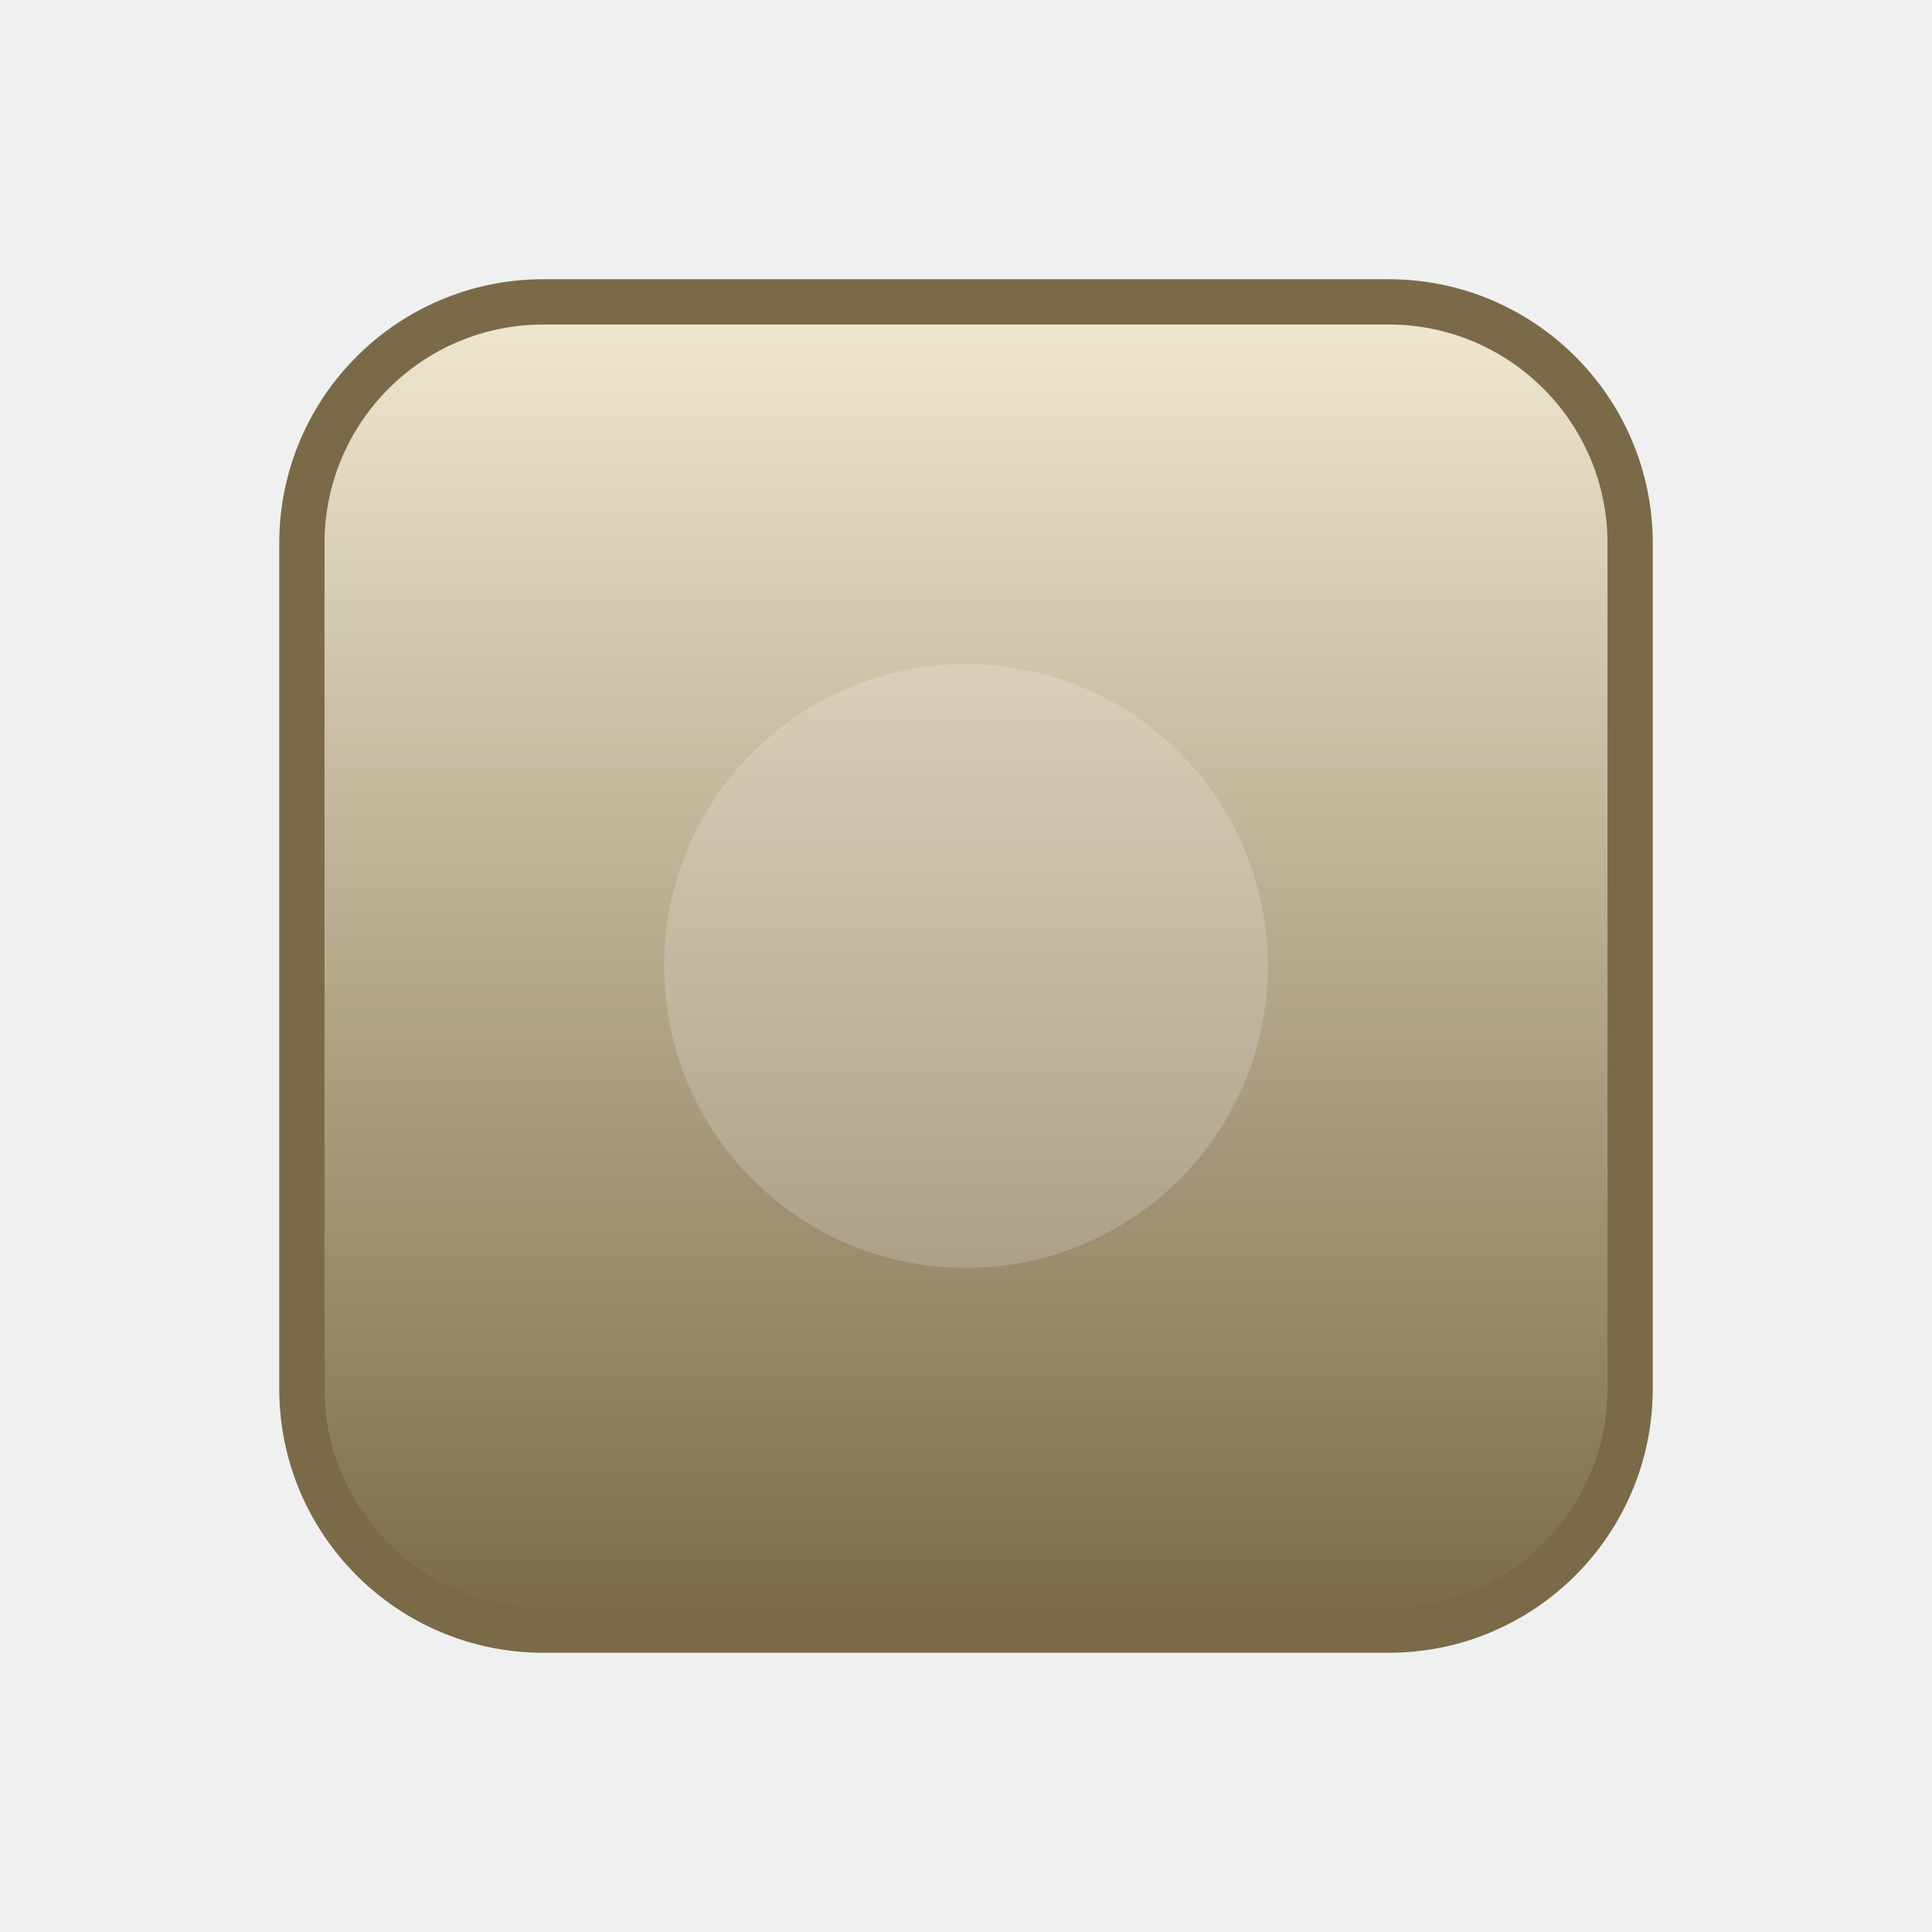
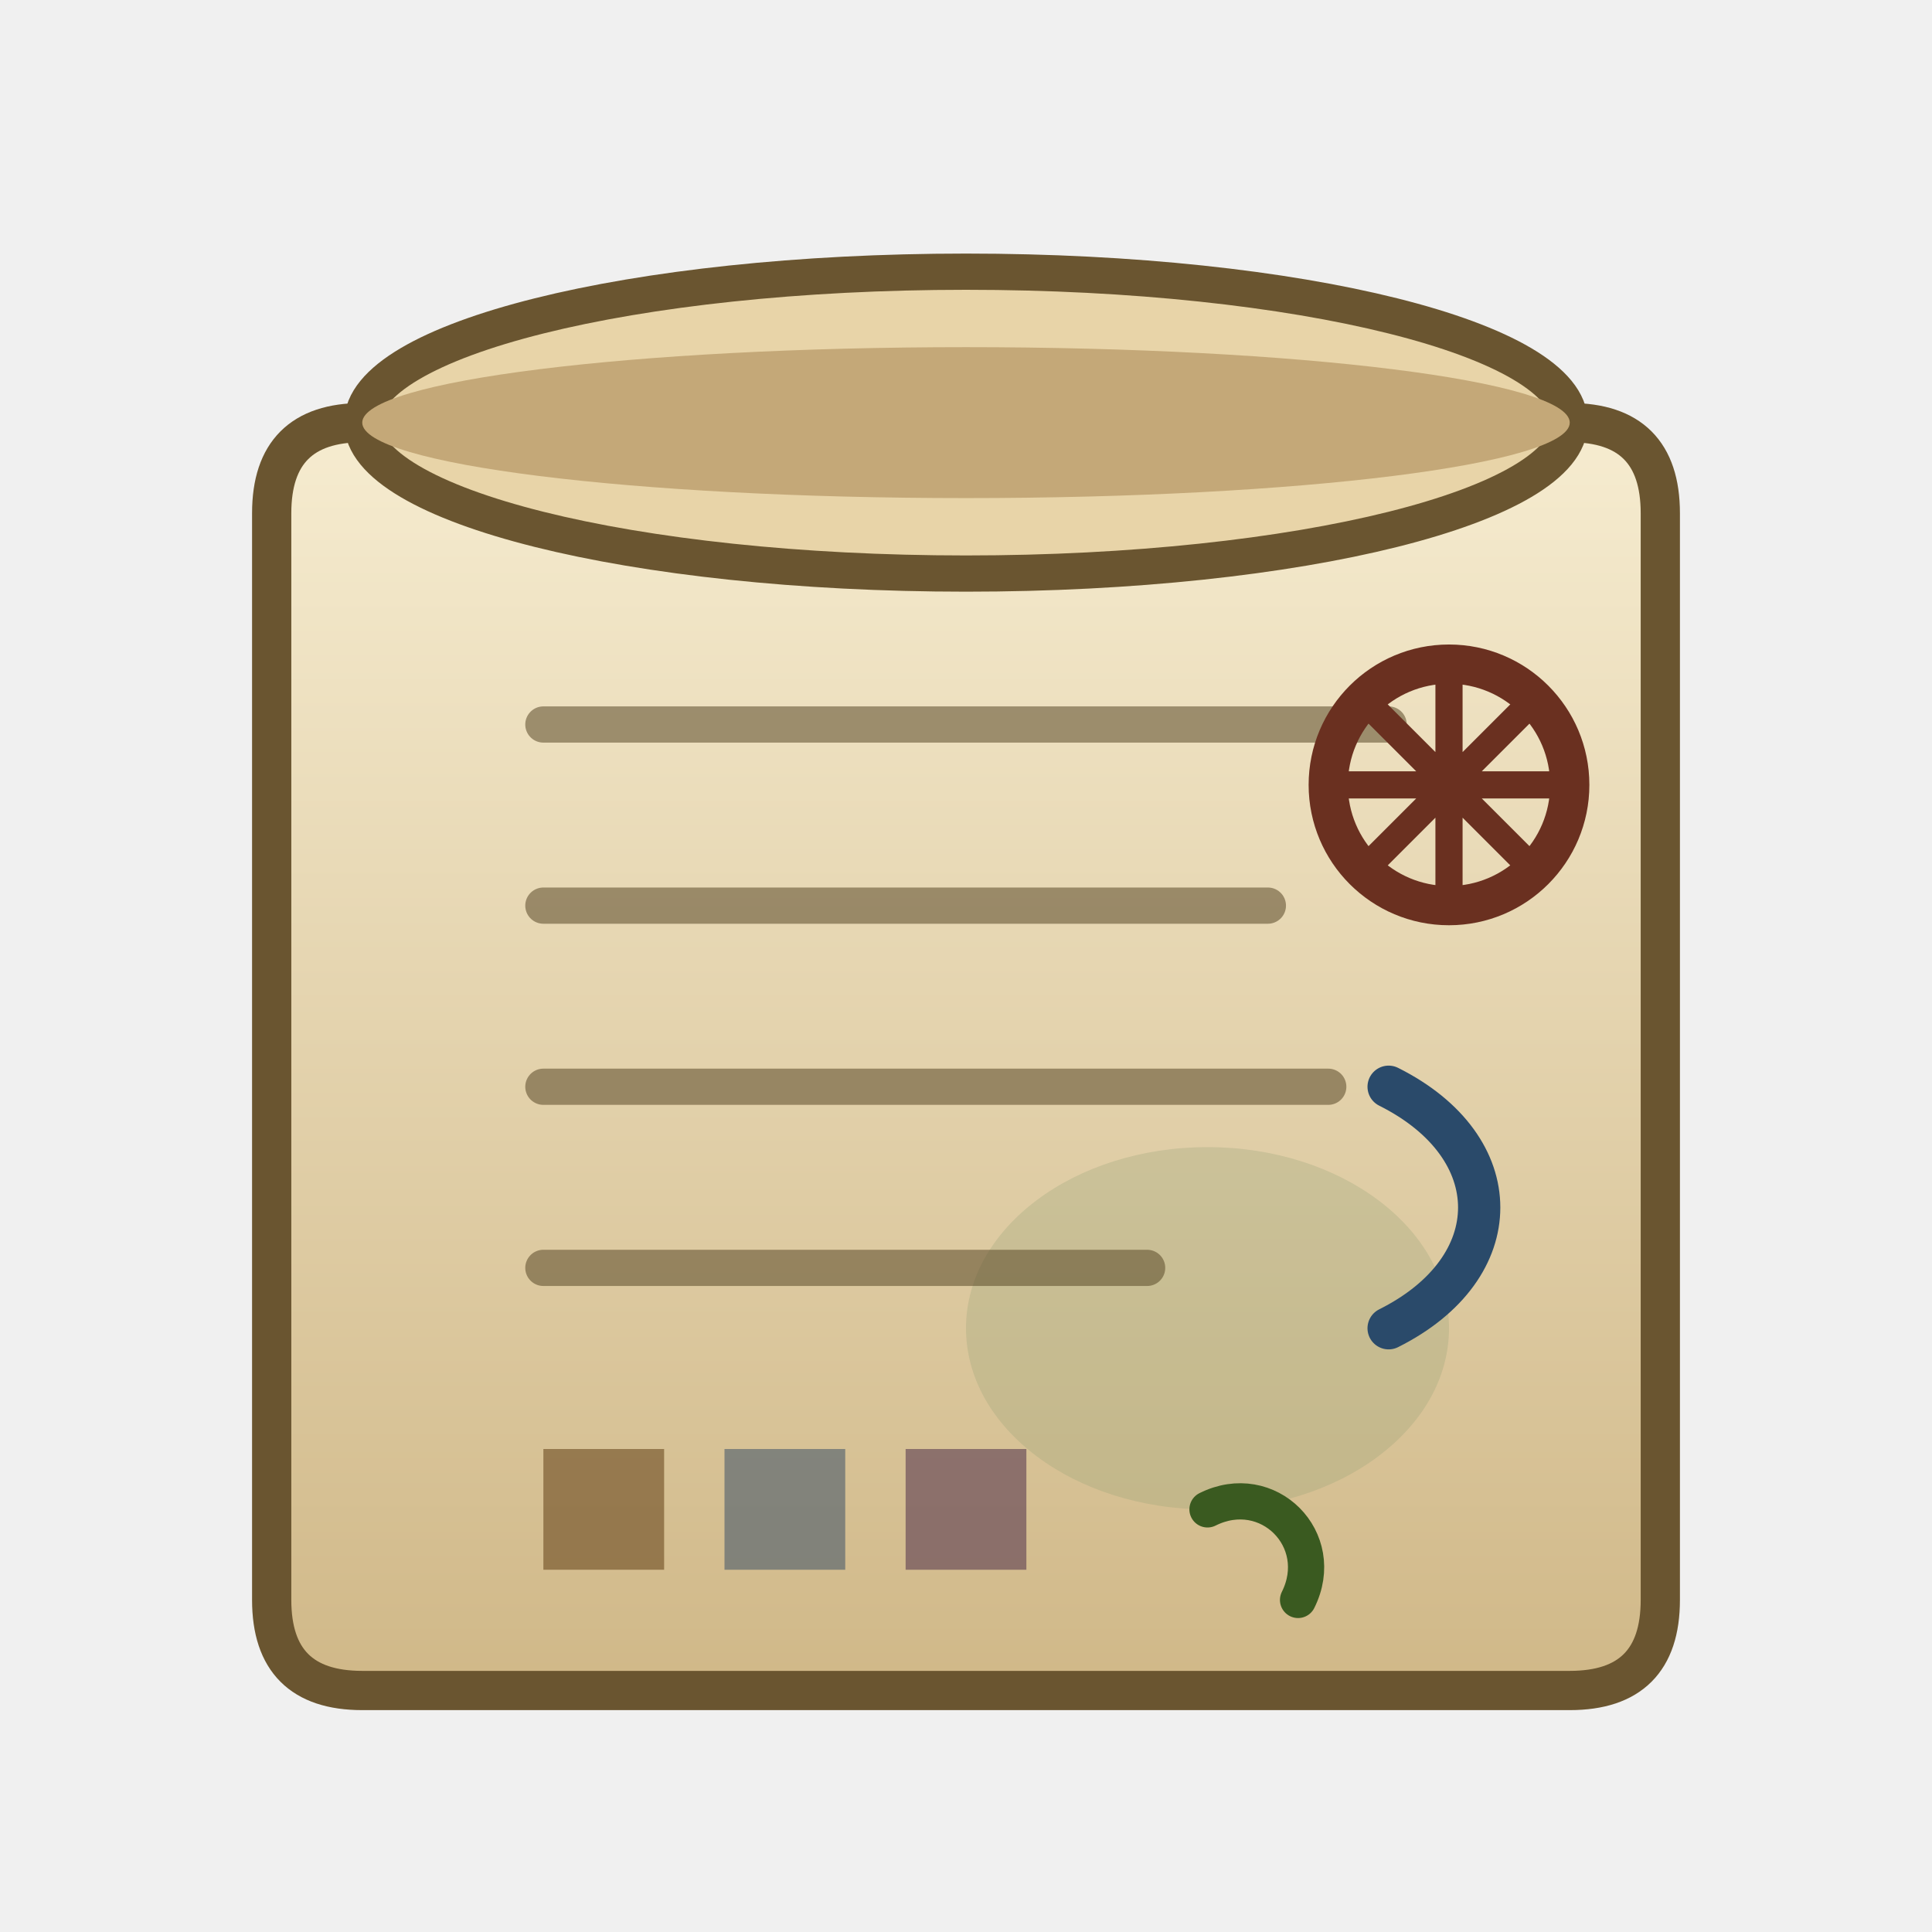
<svg xmlns="http://www.w3.org/2000/svg" viewBox="0 0 64 64" width="64" height="64">
  <defs>
-     <linearGradient id="g" x1="0" y1="0" x2="0" y2="1">
-       <stop offset="0%" stop-color="#f0e8d0" />
-       <stop offset="100%" stop-color="#7a6a48" />
+     <linearGradient id="parch" x1="0" y1="0" x2="0" y2="1">
+       <stop offset="0%" stop-color="#f6ecd0" />
+       <stop offset="100%" stop-color="#d0b888" />
    </linearGradient>
  </defs>
-   <rect x="10" y="10" width="44" height="44" rx="8" fill="url(#g)" stroke="#7a6a48" stroke-width="1.5" />
-   <circle cx="32" cy="32" r="10" fill="#fff" fill-opacity=".18" />
+   <path d="M12 14h40c2 0 3 1 3 3v36c0 2-1 3-3 3H12c-2 0-3-1-3-3V17c0-2 1-3 3-3z" fill="url(#parch)" stroke="#6a5530" stroke-width="1.3" />
+   <ellipse cx="32" cy="14" rx="20" ry="5" fill="#e8d4a8" stroke="#6a5530" stroke-width="1.2" />
+   <ellipse cx="32" cy="14" rx="20" ry="2.5" fill="#c4a878" />
+   <ellipse cx="40" cy="44" rx="8" ry="6" fill="#8a9a70" opacity=".25" />
+   <path d="M18 24h28M18 30h24M18 36h26M18 42h20" stroke="#5a4828" stroke-width="1.2" stroke-linecap="round" opacity=".55" />
+   <circle cx="48" cy="26" r="4" fill="none" stroke="#6a3020" stroke-width="1.3" />
+   <path d="M48 22v8M44 26h8M45.5 23.5l5 5M45.5 28.5l5-5" stroke="#6a3020" stroke-width="0.9" />
+   <path d="M46 36c4 2 4 6 0 8" fill="none" stroke="#2a4a6a" stroke-width="1.4" stroke-linecap="round" />
+   <rect x="18" y="48" width="4" height="4" fill="#6a4a20" opacity=".6" />
+   <rect x="24" y="48" width="4" height="4" fill="#4a5a6a" opacity=".6" />
+   <rect x="30" y="48" width="4" height="4" fill="#5a3a50" opacity=".6" />
+   <path d="M40 50c2-1 4 1 3 3" fill="none" stroke="#3a5a20" stroke-width="1.2" stroke-linecap="round" />
</svg>
